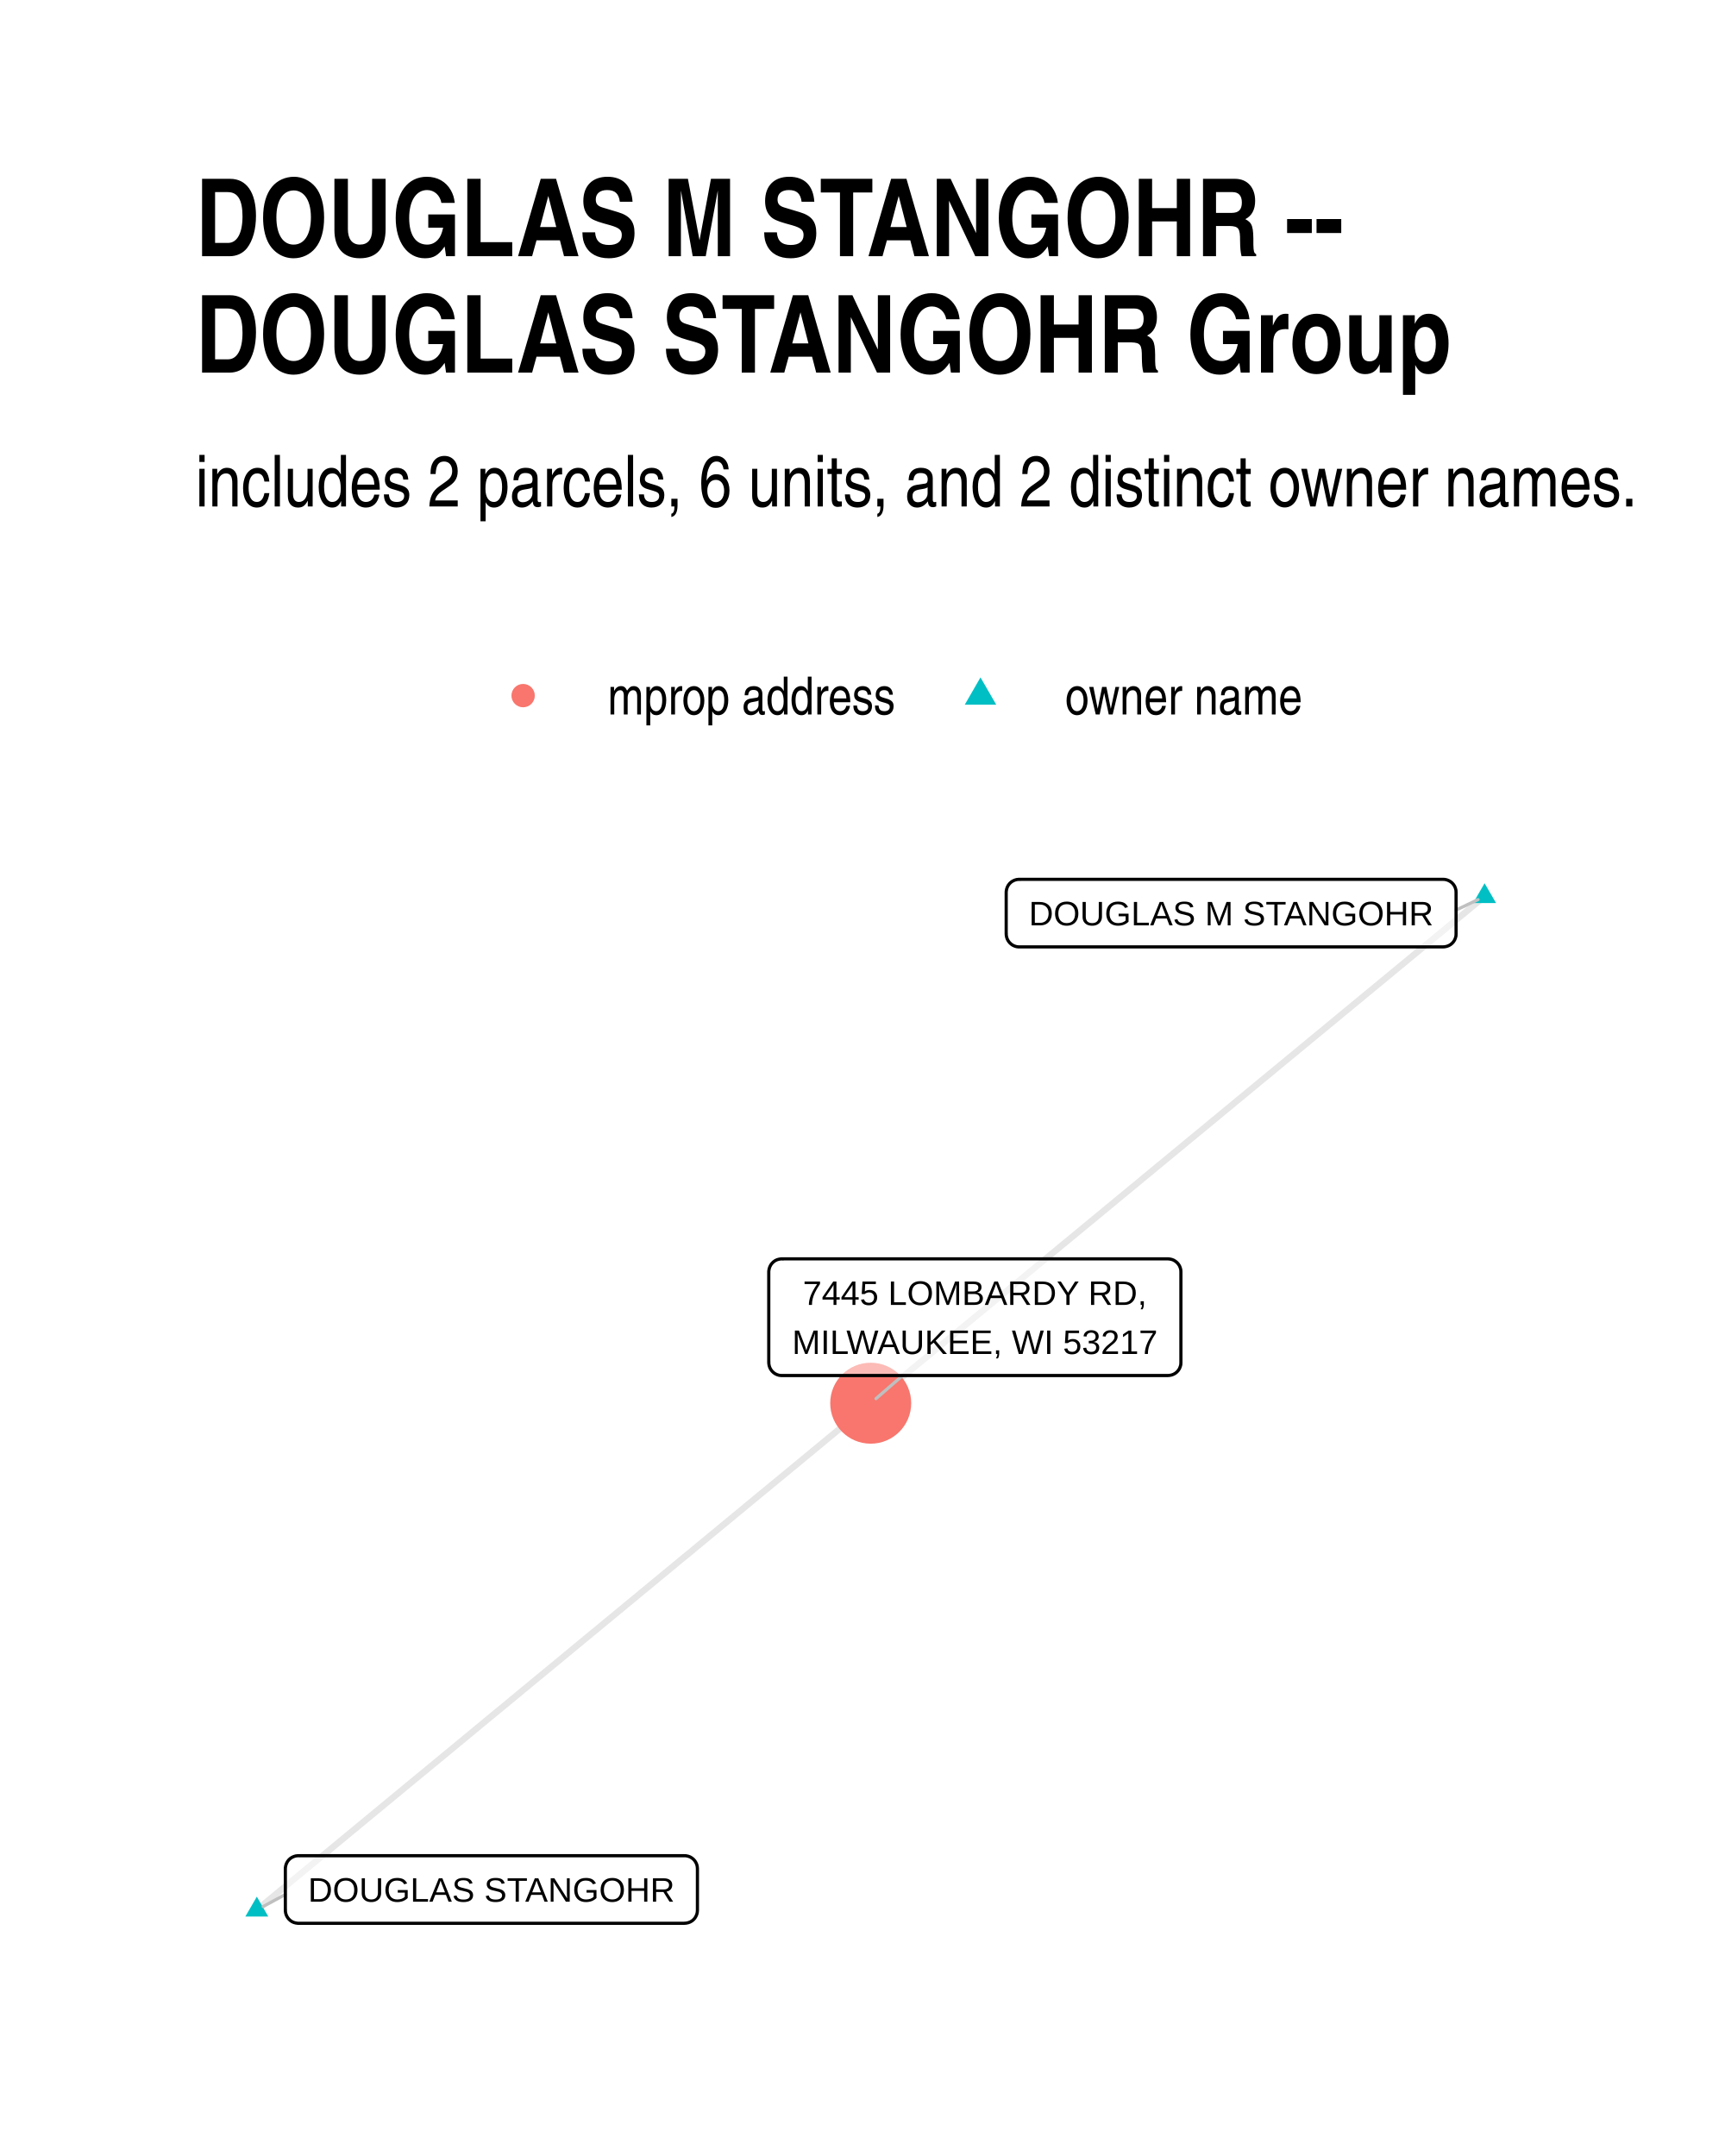
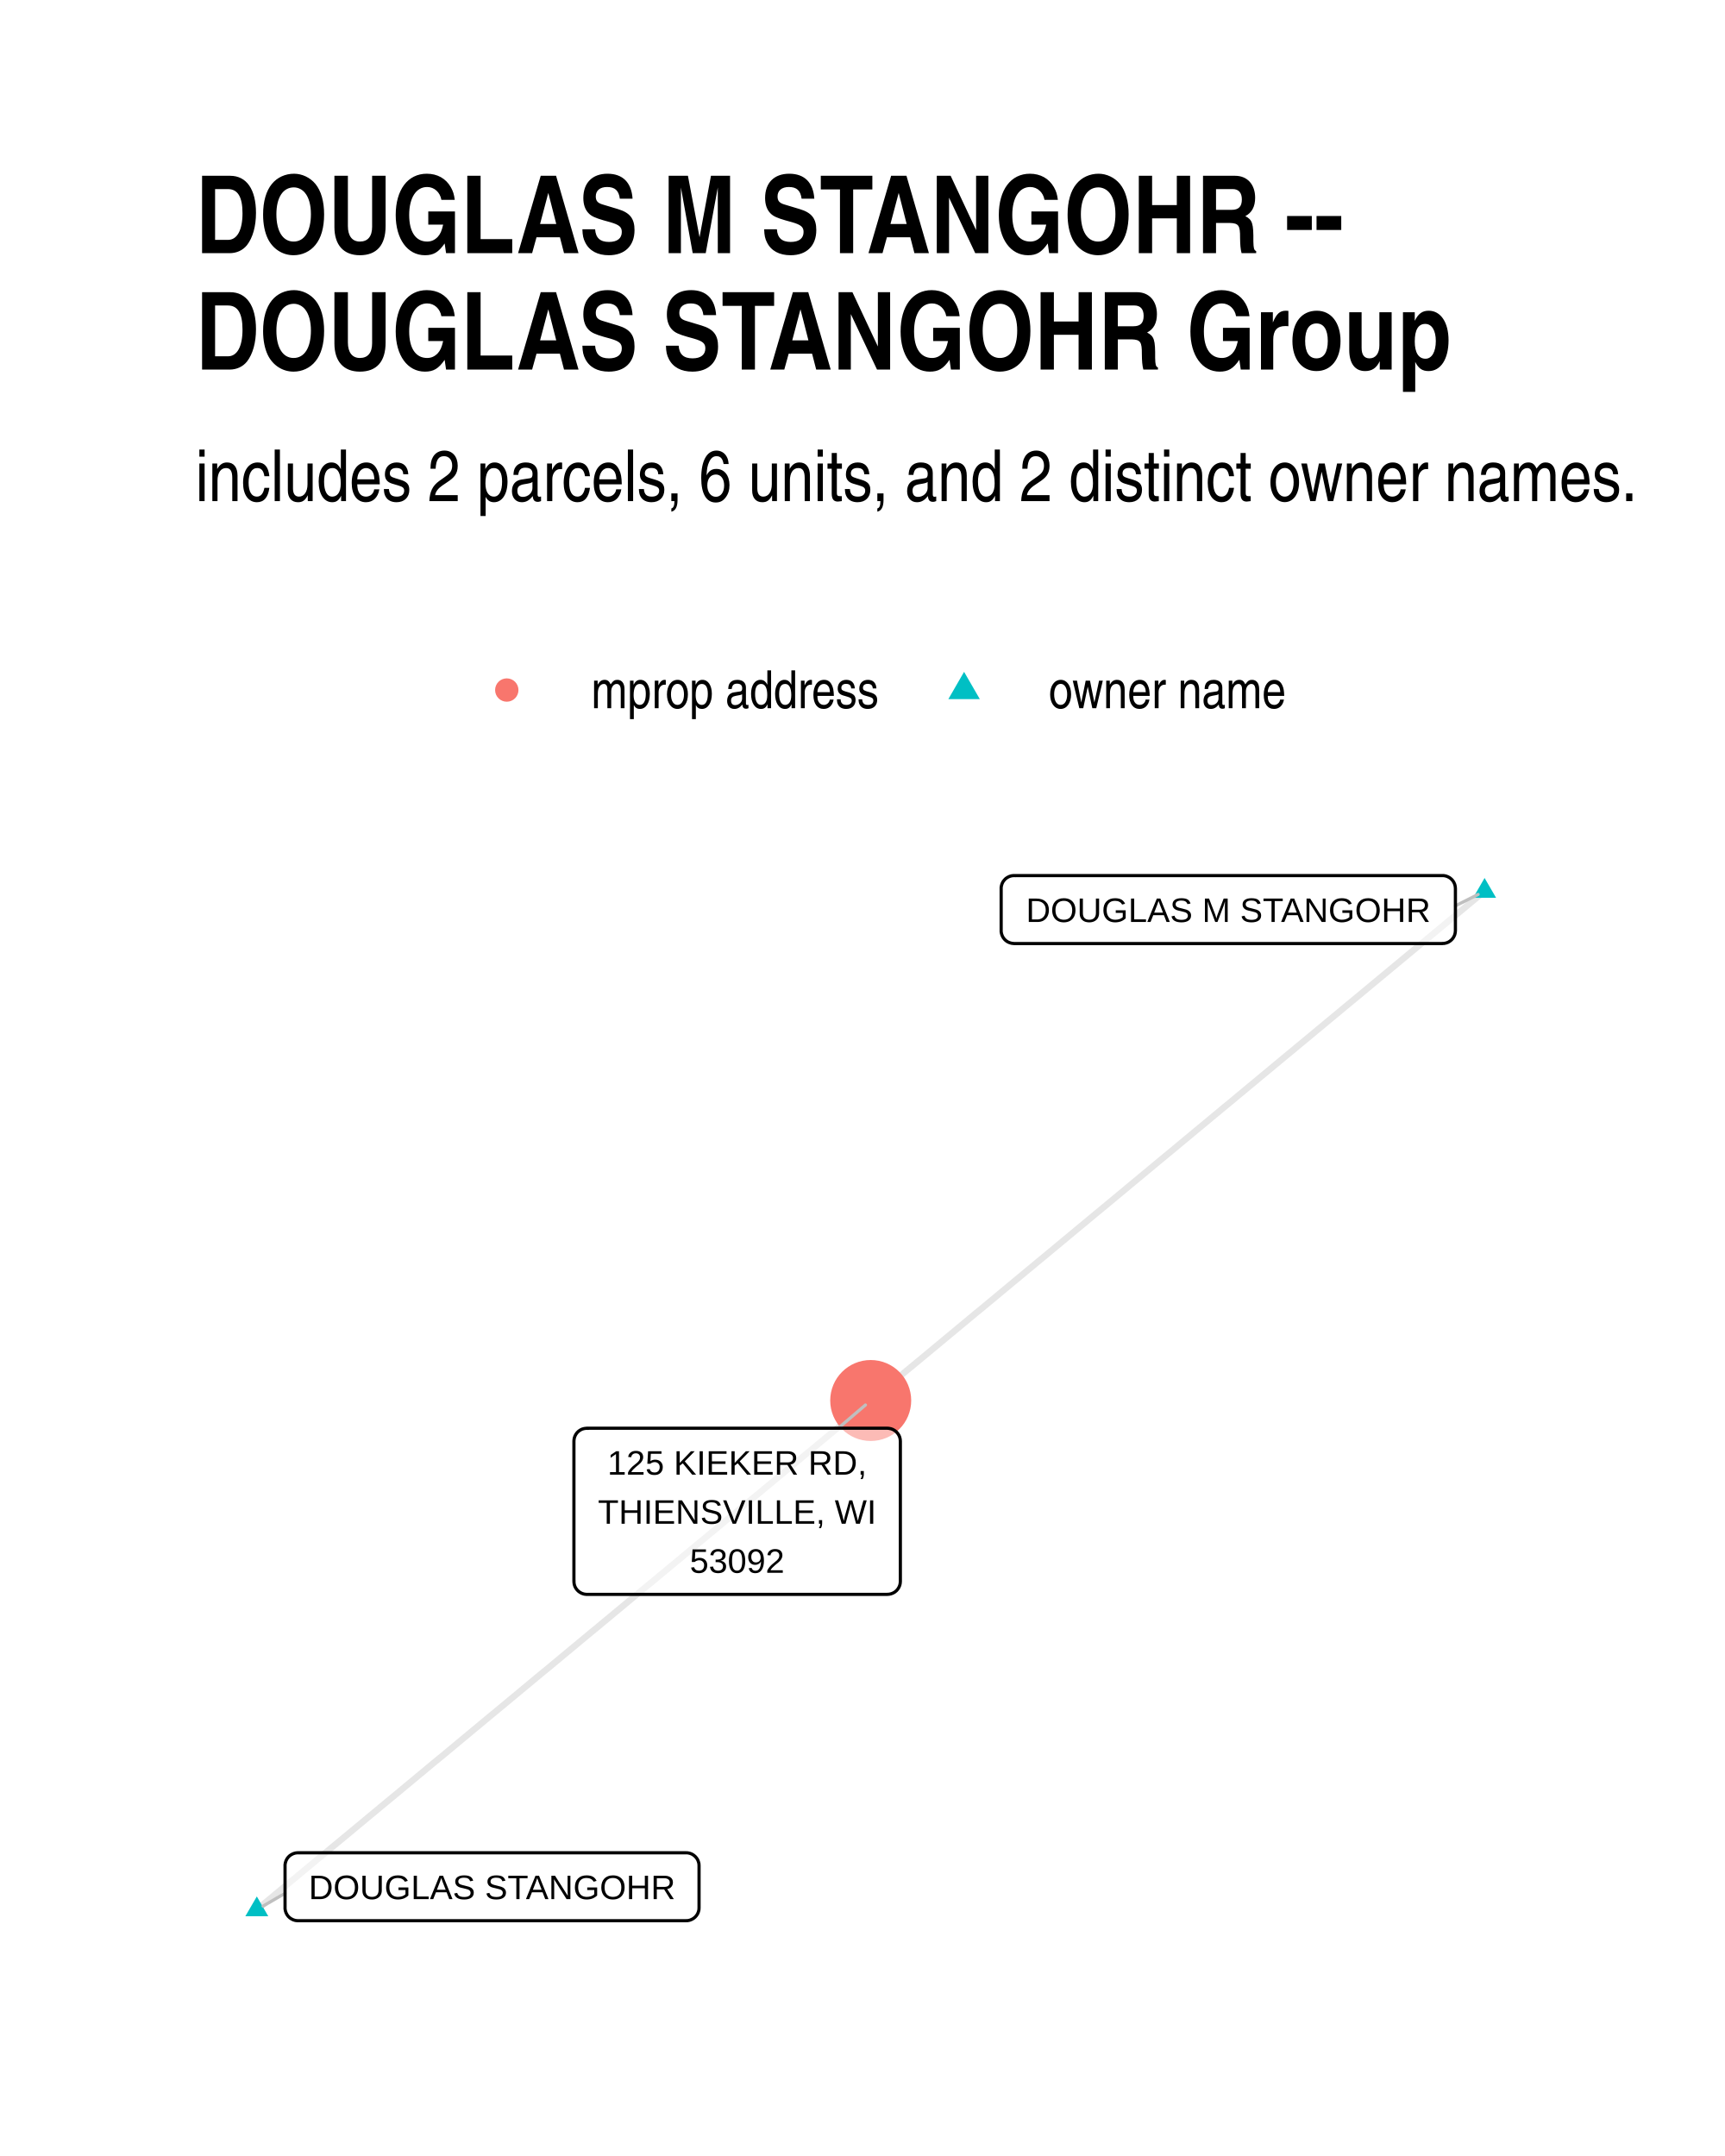
<svg xmlns="http://www.w3.org/2000/svg" width="384" height="480" class="svglite" viewBox="0 0 288 360">
  <defs>
-     <style>.svglite line,.svglite polyline,.svglite polygon,.svglite path,.svglite circle{fill:none;stroke:#000000;stroke-linecap:round;stroke-linejoin:round;stroke-miterlimit:10.00}</style>
+     <style>.svglite line,.svglite polyline,.svglite polygon,.svglite path,.svglite circle{fill:none;stroke:#000000;stroke-linecap:round;stroke-linejoin:round;stroke-miterlimit:10.00}.svglite text{white-space:pre}</style>
  </defs>
  <rect width="100%" height="100%" style="stroke-linecap:round;stroke-linejoin:round;stroke-miterlimit:10.00;stroke:none;fill:#FFFFFF" />
  <defs>
    <clipPath id="cpMC4wMHwyODguMDB8MC4wMHwzNjAuMDA=">
      <path d="M0 0h288v360H0z" />
    </clipPath>
  </defs>
  <g clip-path="url(#cpMC4wMHwyODguMDB8MC4wMHwzNjAuMDA=)">
    <path d="M0 0h288v360H0z" style="stroke-width:1.07;stroke:none;fill:#FFFFFF" />
  </g>
  <defs>
-     <clipPath id="cpMzIuNjN8MjU4LjExfDE0MS4yMnwzMjcuMzc=">
-       <path d="M32.63 141.22h225.48v186.15H32.63z" />
+     <clipPath id="cpMzIuNjN8MjU4LjExfDE0MC4zMHwzMjcuMzc=">
+       <path d="M32.63 140.3h225.48v187.07H32.63z" />
    </clipPath>
  </defs>
-   <g clip-path="url(#cpMzIuNjN8MjU4LjExfDE0MS4yMnwzMjcuMzc=)">
-     <path d="m247.86 149.69-1.03.85-1.04.85-1.03.86-1.04.85-1.03.86-1.04.85-1.03.86-1.04.85-1.03.86-1.04.85-1.04.86-1.03.85-1.04.86-1.03.85-1.04.86-1.03.85-1.04.86-1.03.85-1.04.85-1.03.86-1.04.85-1.03.86-1.04.85-1.03.86-1.04.85-1.03.86-1.04.85-1.04.86-1.03.85-1.04.86-1.03.85-1.04.86-1.03.85-1.04.86-1.03.85-1.04.85-1.03.86-1.04.85-1.03.86-1.04.85-1.03.86-1.04.85-1.03.86-1.04.85-1.03.86-1.04.85-1.04.86-1.03.85-1.04.86-1.03.85-1.04.86-1.03.85-1.04.85-1.03.86-1.04.85-1.03.86-1.04.85-1.03.86-1.04.85-1.03.86-1.04.85-1.03.86-1.04.85-1.04.86-1.03.85-1.04.86-1.03.85-1.04.85-1.03.86-1.04.85-1.03.86-1.04.85-1.03.86-1.04.85-1.03.86-1.04.85-1.03.86-1.04.85-1.03.86-1.04.85-1.03.86-1.04.85-1.04.86-1.03.85-1.04.85-1.03.86-1.04.85-1.03.86-1.04.85-1.03.86-1.04.85-1.03.86-1.04.85-1.03.86-1.04.85-1.03.86-1.04.85-1.03.86-1.04.85M42.88 318.91l1.03-.85 1.04-.86 1.03-.85 1.04-.86 1.03-.85 1.04-.86 1.03-.85 1.04-.86 1.03-.85 1.04-.86 1.04-.85 1.03-.85 1.04-.86 1.03-.85 1.04-.86 1.03-.85 1.04-.86 1.03-.85 1.04-.86 1.03-.85 1.04-.86 1.03-.85 1.04-.86 1.03-.85 1.04-.86 1.03-.85 1.04-.85 1.03-.86 1.04-.85 1.04-.86 1.03-.85 1.04-.86 1.03-.85 1.04-.86 1.03-.85 1.04-.86 1.03-.85 1.04-.86 1.03-.85 1.04-.85 1.03-.86 1.04-.85 1.03-.86 1.04-.85 1.03-.86 1.04-.85 1.04-.86 1.03-.85 1.04-.86 1.03-.85 1.04-.86 1.03-.85 1.04-.86 1.03-.85 1.04-.85 1.03-.86 1.04-.85 1.03-.86 1.04-.85 1.03-.86 1.04-.85 1.03-.86 1.04-.85 1.04-.86 1.03-.85 1.04-.86 1.03-.85 1.04-.86 1.03-.85 1.04-.85 1.03-.86 1.04-.85 1.03-.86 1.04-.85 1.03-.86 1.04-.85 1.03-.86 1.04-.85 1.03-.86 1.04-.85 1.03-.86 1.04-.85 1.04-.86 1.03-.85 1.04-.85 1.03-.86 1.04-.85 1.03-.86 1.04-.85 1.03-.86 1.04-.85 1.03-.86 1.04-.85 1.03-.86 1.04-.85 1.03-.86 1.04-.85 1.03-.85 1.04-.86" style="stroke-width:1.07;stroke:#000000;stroke-opacity:0.10;stroke-linecap:butt" />
-     <path d="m247.86 147.48 1.92 3.31h-3.83zM42.88 316.7l1.91 3.32h-3.83z" style="stroke-width:0.71;stroke:none;fill:#00BFC4" />
-     <circle cx="145.37" cy="234.3" r="6.76" style="stroke-width:0.71;stroke:none;fill:#F8766D" />
-     <path d="m243.1 151.96 3.66-1.75M47.64 316.33l-3.7 2.01m106.76-88.66-4.45 3.86" style="stroke-width:0.53;stroke:#BFBFBF" />
-     <path d="M170.15 158.11h70.79-.08l.34-.02.34-.07.33-.12.3-.17.27-.22.23-.26.19-.3.13-.32.09-.33.02-.35h0v-6.96h0l-.02-.35-.09-.34-.13-.32-.19-.29-.23-.26-.27-.22-.3-.17-.33-.13-.34-.07-.26-.01h-70.79l.26.01-.34-.01-.35.04-.33.1-.32.15-.28.19-.25.24-.21.28-.16.31-.11.33-.06.34-.01.18v6.96l.01-.17v.34l.06.35.11.33.16.3.21.28.25.24.28.2.32.15.33.1.35.04z" style="stroke-width:0.53;fill:#FFFFFF;fill-opacity:0.50" />
-     <text x="205.55" y="154.51" lengthAdjust="spacingAndGlyphs" style="font-size:5.69px;font-family:Arial" text-anchor="middle" textLength="67.91">DOUGLAS M STANGOHR</text>
-     <path d="M49.8 321.14h64.48-.09l.35-.02.34-.07.33-.12.3-.17.27-.22.23-.26.18-.3.14-.32.08-.33.03-.35h0v-6.96h0l-.03-.35-.08-.34-.14-.32-.18-.29-.23-.26-.27-.22-.3-.18-.33-.12-.34-.07-.26-.01H49.8l.26.01-.34-.01-.35.04-.33.1-.32.15-.28.19-.25.24-.21.28-.16.31-.11.33-.06.34-.01.18v6.96l.01-.18v.35l.06.35.11.33.16.3.21.28.25.24.28.2.32.15.33.09.35.05z" style="stroke-width:0.53;fill:#FFFFFF;fill-opacity:0.50" />
-     <text x="82.04" y="317.54" lengthAdjust="spacingAndGlyphs" style="font-size:5.69px;font-family:Arial" text-anchor="middle" textLength="61.6">DOUGLAS STANGOHR</text>
-     <path d="M130.51 229.68H195h-.08l.34-.02.35-.07.32-.12.3-.17.27-.22.23-.26.19-.3.13-.32.09-.33.02-.35h0v-15.16h0l-.02-.34-.09-.34-.13-.32-.19-.29-.23-.26-.27-.22-.3-.18-.32-.12-.35-.07-.26-.02h-64.49l.26.02-.34-.02-.35.05-.33.09-.32.15-.28.2-.25.24-.21.28-.16.31-.11.33-.06.34-.01.17v15.16l.01-.17v.34l.06.35.11.33.16.3.21.28.25.24.28.2.32.15.33.1.35.04z" style="stroke-width:0.53;fill:#FFFFFF;fill-opacity:0.50" />
-     <text x="162.76" y="217.89" lengthAdjust="spacingAndGlyphs" style="font-size:5.69px;font-family:Arial" text-anchor="middle" textLength="57.49">7445 LOMBARDY RD,</text>
-     <text x="162.76" y="226.08" lengthAdjust="spacingAndGlyphs" style="font-size:5.69px;font-family:Arial" text-anchor="middle" textLength="61.61">MILWAUKEE, WI 53217</text>
+   <g clip-path="url(#cpMzIuNjN8MjU4LjExfDE0MC4zMHwzMjcuMzc=)">
+     <path d="m247.86 148.81-1.03.85-1.04.86-1.03.86-1.04.86-1.03.86-1.04.86-1.03.86-1.04.86-1.03.86-1.04.86-1.04.85-1.03.86-1.04.86-1.03.86-1.04.86-1.03.86-1.04.86-1.03.86-1.04.86-1.03.86-1.04.86-1.03.85-1.04.86-1.03.86-1.04.86-1.03.86-1.04.86-1.03.86-1.04.86-1.04.86-1.03.86-1.04.85-1.03.86-1.04.86-1.03.86-1.04.86-1.03.86-1.04.86-1.03.86-1.04.86-1.03.86-1.04.85-1.03.86-1.04.86-1.03.86-1.04.86-1.04.86-1.03.86-1.04.86-1.03.86-1.04.86-1.03.85-1.04.86-1.03.86-1.04.86-1.03.86-1.04.86-1.03.86-1.04.86-1.03.86-1.04.86-1.03.85-1.04.86-1.03.86-1.04.86-1.04.86-1.03.86-1.04.86-1.03.86-1.04.86-1.03.86-1.04.85-1.03.86-1.04.86-1.03.86-1.04.86-1.03.86-1.04.86-1.03.86-1.04.86-1.03.86-1.04.85-1.04.86-1.03.86-1.04.86-1.03.86-1.04.86-1.03.86-1.04.86-1.03.86-1.04.86-1.03.85-1.04.86-1.03.86-1.04.86-1.03.86-1.04.86-1.03.86-1.04.86M42.88 318.87l1.03-.86 1.04-.86 1.03-.86 1.04-.86 1.03-.85 1.04-.86 1.03-.86 1.04-.86 1.03-.86 1.04-.86 1.04-.86 1.03-.86 1.04-.86 1.03-.85 1.04-.86 1.03-.86 1.04-.86 1.03-.86 1.04-.86 1.03-.86 1.04-.86 1.03-.85 1.04-.86 1.03-.86 1.04-.86 1.03-.86 1.04-.86 1.03-.86 1.04-.86 1.04-.85 1.03-.86 1.04-.86 1.03-.86 1.04-.86 1.03-.86 1.04-.86 1.03-.86 1.04-.86 1.03-.85 1.04-.86 1.03-.86 1.04-.86 1.03-.86 1.04-.86 1.03-.86 1.04-.86 1.04-.85 1.03-.86 1.04-.86 1.03-.86 1.04-.86 1.03-.86 1.04-.86 1.03-.86 1.04-.85 1.03-.86 1.04-.86 1.03-.86 1.04-.86 1.03-.86 1.04-.86 1.03-.86 1.04-.86 1.04-.85 1.03-.86 1.04-.86 1.03-.86 1.04-.86 1.03-.86 1.04-.86 1.03-.86 1.04-.85 1.03-.86 1.04-.86 1.03-.86 1.04-.86 1.03-.86 1.04-.86 1.03-.86 1.04-.86 1.04-.85 1.03-.86 1.04-.86 1.03-.86 1.04-.86 1.03-.86 1.04-.86 1.03-.86 1.04-.85 1.03-.86 1.04-.86 1.03-.86 1.04-.86 1.03-.86 1.04-.86 1.03-.86 1.04-.85 1.04-.86 1.03-.86" style="stroke-width:1.07;stroke:#000000;stroke-opacity:0.10;stroke-linecap:butt" />
+     <path d="m247.86 146.6 1.92 3.31h-3.83zM42.88 316.66l1.91 3.31h-3.83z" style="stroke-width:0.71;stroke:none;fill:#00BFC4" />
+     <circle cx="145.37" cy="233.85" r="6.76" style="stroke-width:0.71;stroke:none;fill:#F8766D" />
+     <path d="m242.99 151.25 3.79-1.9M47.59 316.13l-3.67 2.14m96.03-79.79 4.54-3.88" style="stroke-width:0.53;stroke:#BFBFBF" />
+     <path d="M169.31 157.55h71.52l-.08-.01.34-.01.34-.07.33-.12.3-.18.27-.22.23-.26.18-.29.14-.32.08-.34.03-.34h0v-7.03h0l-.03-.35-.08-.34-.14-.32-.18-.29-.23-.26-.27-.22-.3-.17-.33-.13-.34-.07-.26-.01h-71.52l.26.01-.35-.01-.34.04-.34.1-.31.15-.29.19-.25.25-.21.27-.16.31-.11.33-.06.34v7.21-.18.35l.06.34.11.33.16.31.21.28.25.24.29.2.31.14.34.1.34.04z" style="stroke-width:0.53;fill:#FFFFFF;fill-opacity:0.50" />
+     <text x="205.07" y="153.95" lengthAdjust="spacingAndGlyphs" style="font-size:5.69px;font-family:&quot;Liberation Sans&quot;" text-anchor="middle" textLength="68.64">DOUGLAS M STANGOHR</text>
+     <path d="M49.75 320.71h64.8-.08l.34-.01.34-.07.33-.13.3-.17.27-.22.23-.26.19-.29.13-.32.09-.34.02-.35h0v-7.02h0l-.02-.35-.09-.34-.13-.32-.19-.29-.23-.26-.27-.22-.3-.18-.33-.12-.34-.07-.26-.01h-64.8l.26.01-.35-.01-.35.04-.33.1-.31.15-.29.19-.25.24-.21.28-.16.31-.11.33-.06.34v7.2-.17.35l.06.34.11.33.16.31.21.28.25.24.29.19.31.15.33.1.35.04z" style="stroke-width:0.53;fill:#FFFFFF;fill-opacity:0.50" />
+     <text x="82.15" y="317.11" lengthAdjust="spacingAndGlyphs" style="font-size:5.69px;font-family:&quot;Liberation Sans&quot;" text-anchor="middle" textLength="61.93">DOUGLAS STANGOHR</text>
+     <path d="M97.98 266.22h50.18-.09l.35-.02.34-.07.32-.12.3-.17.27-.22.23-.26.19-.3.14-.32.08-.33.03-.35h0v-23.42h0l-.03-.34-.08-.34-.14-.32-.19-.29-.23-.26-.27-.22-.3-.18-.32-.12-.34-.07-.26-.02H97.98l.26.02-.35-.01-.34.04-.34.09-.31.15-.29.2-.25.24-.21.28-.16.31-.11.33-.05.34-.01.17v23.42l.01-.17v.34l.05.35.11.33.16.3.21.28.25.24.29.2.31.15.34.1.34.04z" style="stroke-width:0.53;fill:#FFFFFF;fill-opacity:0.50" />
+     <text x="123.07" y="246.23" lengthAdjust="spacingAndGlyphs" style="font-size:5.69px;font-family:&quot;Liberation Sans&quot;" text-anchor="middle" textLength="44.89">125 KIEKER RD,</text>
+     <text x="123.07" y="254.43" lengthAdjust="spacingAndGlyphs" style="font-size:5.69px;font-family:&quot;Liberation Sans&quot;" text-anchor="middle" textLength="47.3">THIENSVILLE, WI</text>
+     <text x="123.07" y="262.62" lengthAdjust="spacingAndGlyphs" style="font-size:5.69px;font-family:&quot;Liberation Sans&quot;" text-anchor="middle" textLength="18.11">53092</text>
  </g>
  <g clip-path="url(#cpMC4wMHwyODguMDB8MC4wMHwzNjAuMDA=)">
-     <circle cx="87.34" cy="116.15" r="1.95" style="stroke-width:0.71;stroke:none;fill:#F8766D" />
-     <path d="m163.7 113.11 2.63 4.56h-5.26z" style="stroke-width:0.71;stroke:none;fill:#00BFC4" />
-     <text x="101.46" y="119.3" lengthAdjust="spacingAndGlyphs" style="font-size:8.80px;font-family:Arial Narrow" textLength="48.12">mprop address</text>
-     <text x="177.82" y="119.3" lengthAdjust="spacingAndGlyphs" style="font-size:8.80px;font-family:Arial Narrow" textLength="39.69">owner name</text>
-     <text x="32.63" y="84.56" lengthAdjust="spacingAndGlyphs" style="font-size:12.00px;font-family:Arial Narrow" textLength="241.29">includes 2 parcels, 6 units, and 2 distinct owner names.</text>
-     <text x="32.63" y="42.78" lengthAdjust="spacingAndGlyphs" style="font-size:18.00px;font-weight:bold;font-family:Arial Narrow" textLength="191.59">DOUGLAS M STANGOHR --</text>
-     <text x="32.63" y="62.22" lengthAdjust="spacingAndGlyphs" style="font-size:18.00px;font-weight:bold;font-family:Arial Narrow" textLength="209.64">DOUGLAS STANGOHR Group</text>
+     <circle cx="84.61" cy="115.22" r="1.95" style="stroke-width:0.71;stroke:none;fill:#F8766D" />
+     <path d="m160.96 112.18 2.63 4.56h-5.26z" style="stroke-width:0.71;stroke:none;fill:#00BFC4" />
+     <text x="98.72" y="118.25" lengthAdjust="spacingAndGlyphs" style="font-size:8.80px;font-family:&quot;Liberation Sans Narrow&quot;" textLength="48.12">mprop address</text>
+     <text x="175.08" y="118.25" lengthAdjust="spacingAndGlyphs" style="font-size:8.80px;font-family:&quot;Liberation Sans Narrow&quot;" textLength="39.69">owner name</text>
+     <text x="32.63" y="83.67" lengthAdjust="spacingAndGlyphs" style="font-size:12.00px;font-family:&quot;Liberation Sans Narrow&quot;" textLength="241.29">includes 2 parcels, 6 units, and 2 distinct owner names.</text>
+     <text x="32.63" y="42.27" lengthAdjust="spacingAndGlyphs" style="font-size:18.00px;font-weight:bold;font-family:&quot;Liberation Sans Narrow&quot;" textLength="191.59">DOUGLAS M STANGOHR --</text>
+     <text x="32.63" y="61.71" lengthAdjust="spacingAndGlyphs" style="font-size:18.00px;font-weight:bold;font-family:&quot;Liberation Sans Narrow&quot;" textLength="209.64">DOUGLAS STANGOHR Group</text>
  </g>
</svg>
